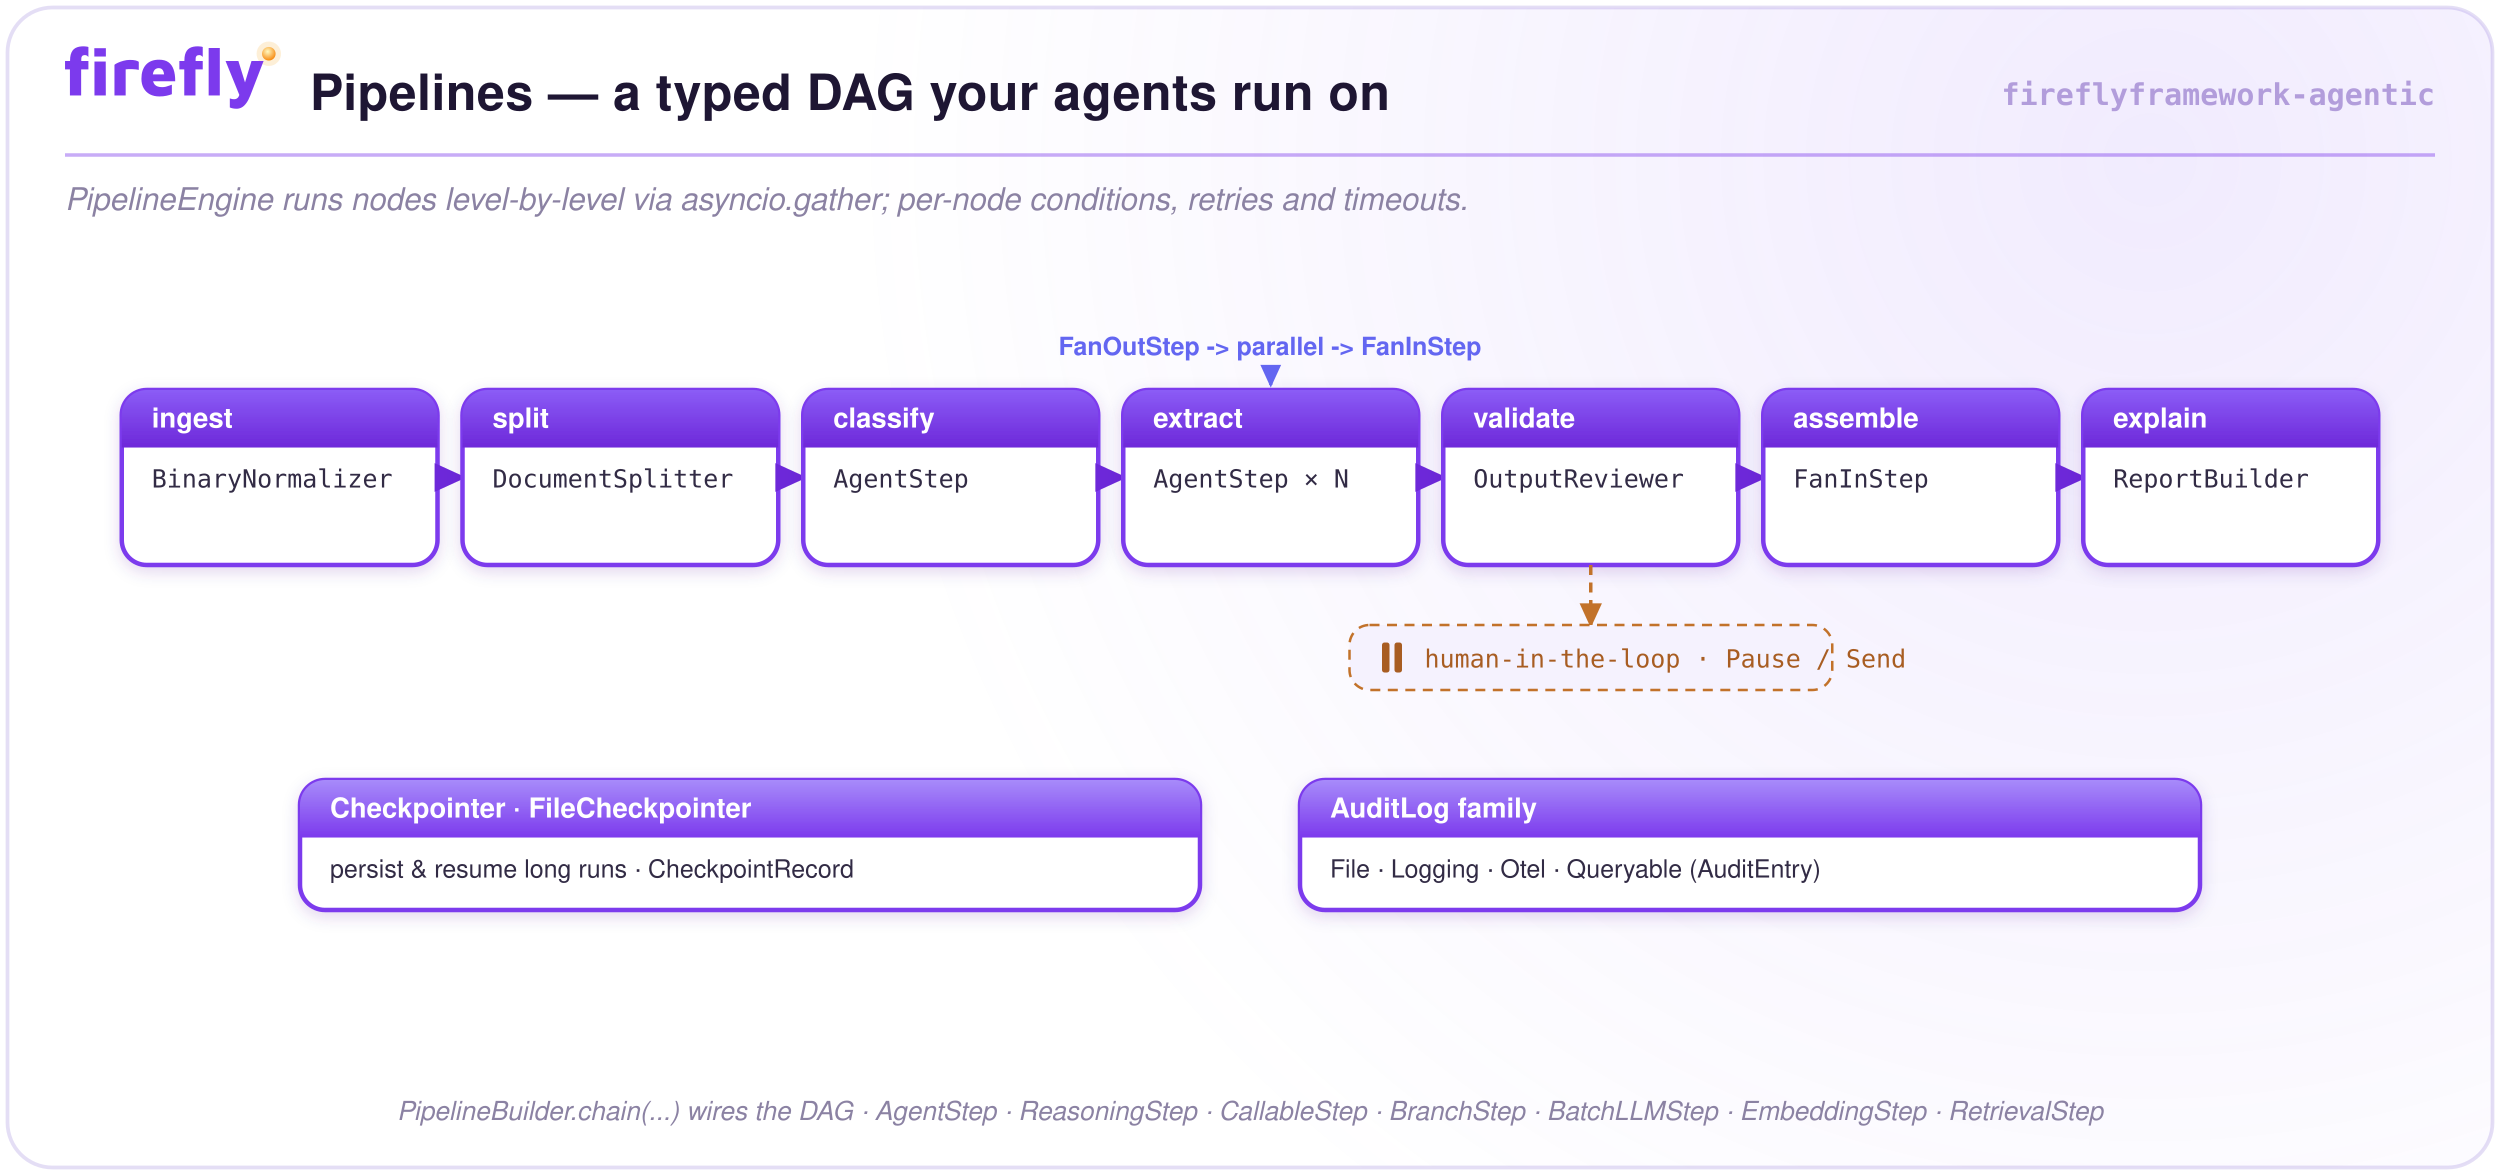
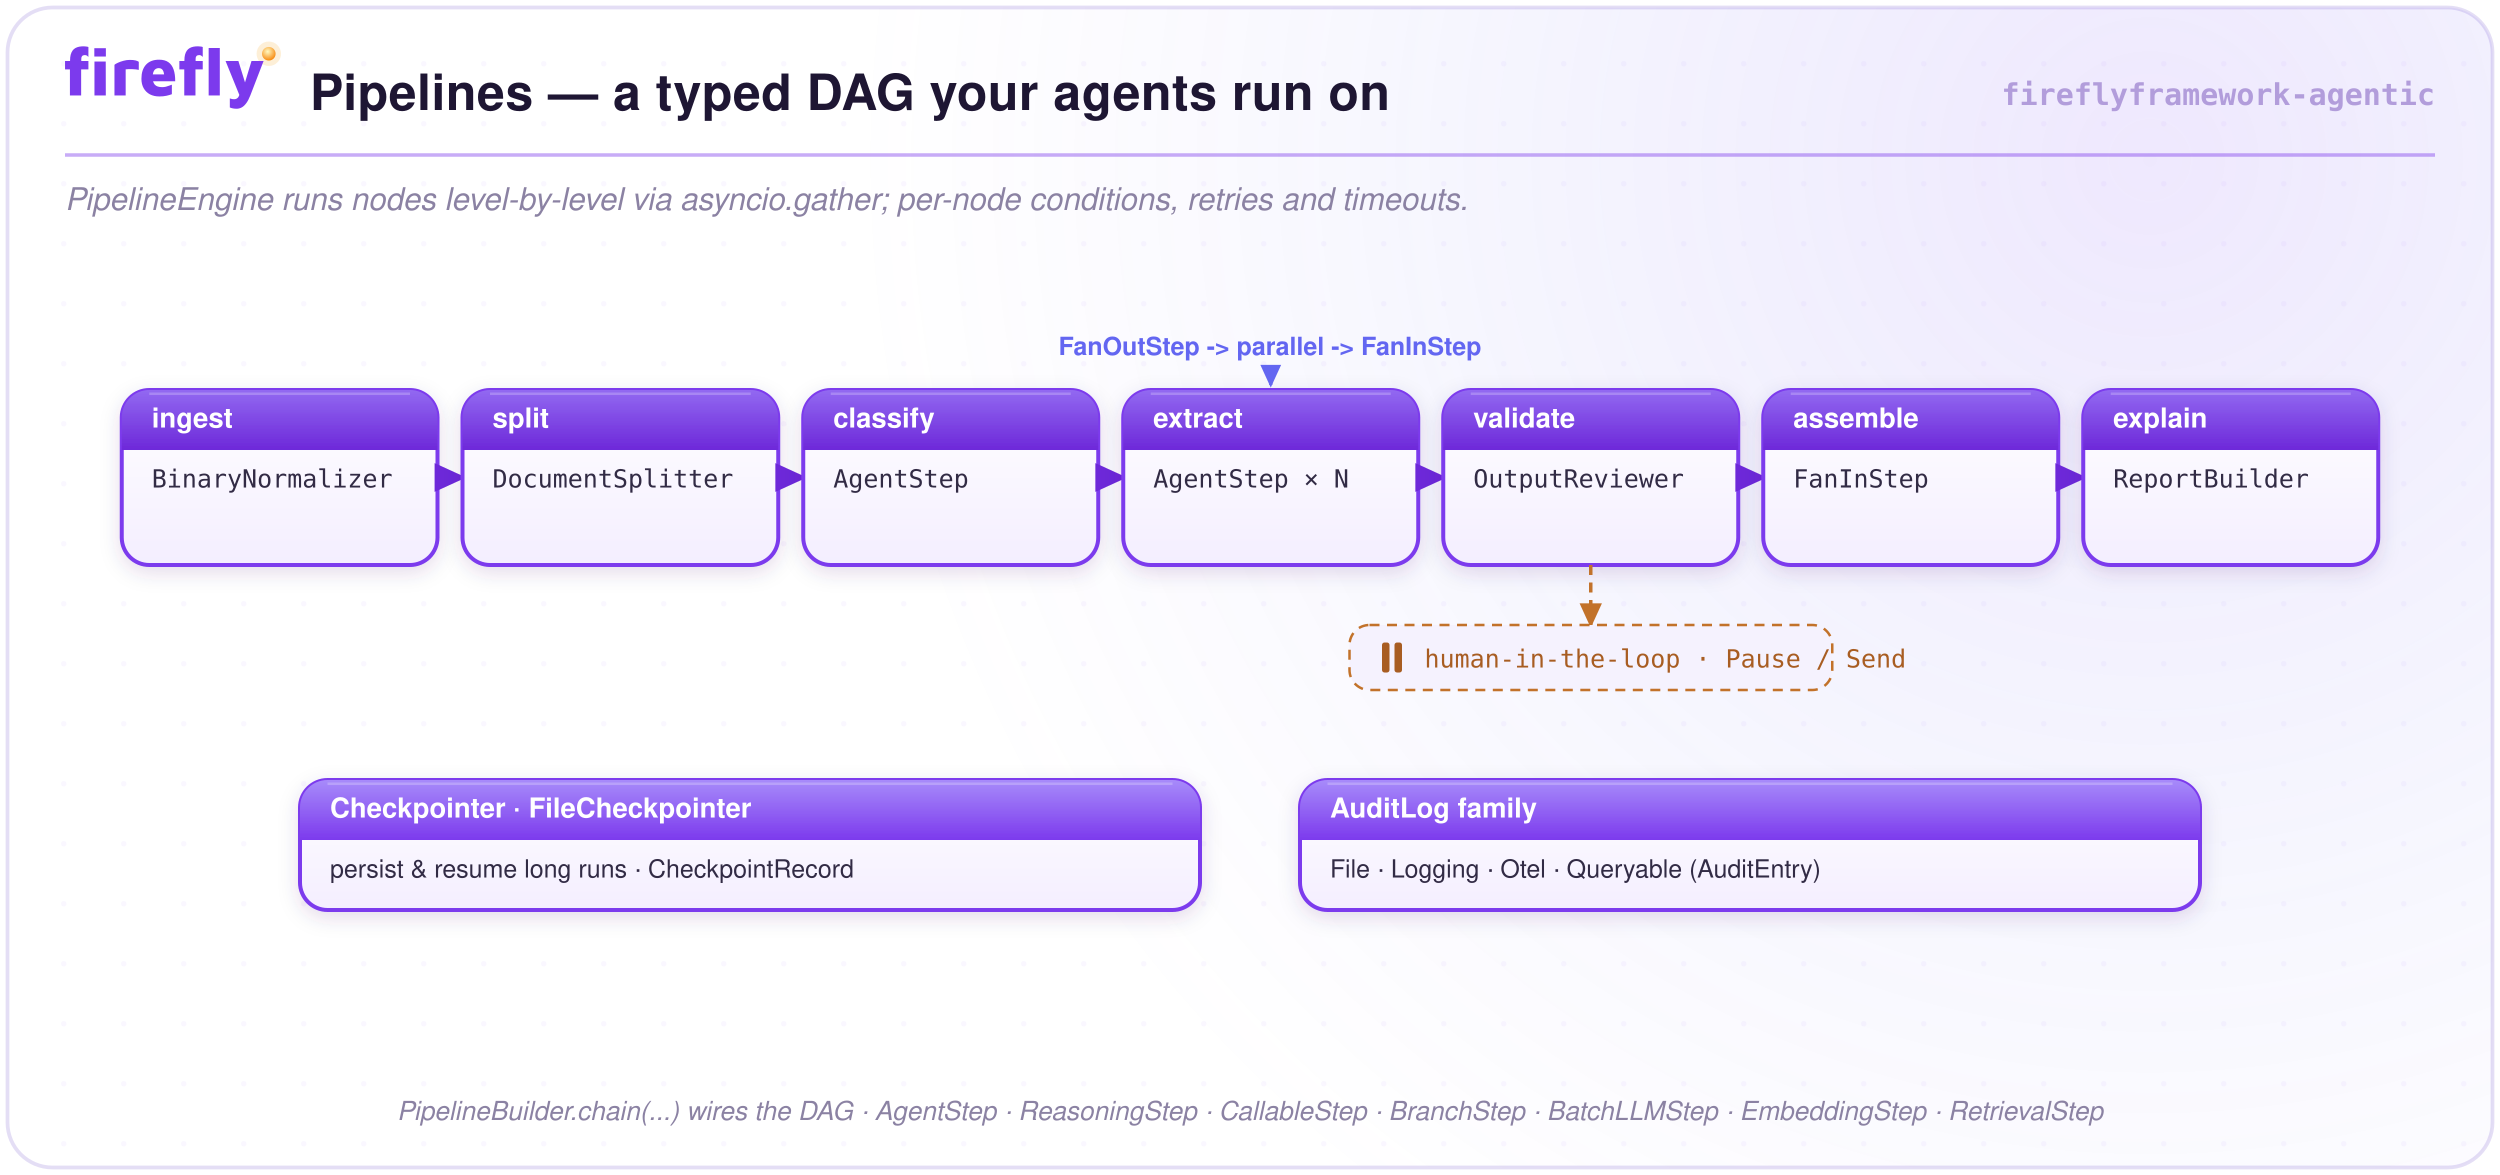
<svg xmlns="http://www.w3.org/2000/svg" width="1000" height="470" viewBox="0 0 1000 470" role="img" aria-label="Firefly Agentic pipeline: a seven-phase IDP DAG with fan-out/fan-in, a human-in-the-loop pause, checkpointing and an audit log." font-family="-apple-system,'Segoe UI',Helvetica,Arial,sans-serif">
  <defs>
    <linearGradient id="hdr" x1="0" y1="0" x2="0" y2="1">
-       <stop offset="0" stop-color="#8b5cf6" />
+       <stop offset="0" stop-color="#9269f1" />
      <stop offset="1" stop-color="#6d28d9" />
    </linearGradient>
    <linearGradient id="door" x1="0" y1="0" x2="0" y2="1">
      <stop offset="0" stop-color="#a78bfa" />
      <stop offset="1" stop-color="#7c3aed" />
    </linearGradient>
    <linearGradient id="bed" x1="0" y1="0" x2="0" y2="1">
-       <stop offset="0" stop-color="#241a3a" />
-       <stop offset="1" stop-color="#150f26" />
+       <stop offset="0" stop-color="#271c41" />
+       <stop offset="1" stop-color="#140e25" />
+     </linearGradient>
+     <linearGradient id="card" x1="0" y1="0" x2="0" y2="1">
+       <stop offset="0" stop-color="#ffffff" />
+       <stop offset="1" stop-color="#f4eeff" />
    </linearGradient>
    <radialGradient id="amb" cx="860" cy="64" r="520" gradientUnits="userSpaceOnUse">
-       <stop offset="0" stop-color="#8b5cf6" stop-opacity="0.12" />
+       <stop offset="0" stop-color="#8b5cf6" stop-opacity="0.14" />
+       <stop offset="0.6" stop-color="#6366f1" stop-opacity="0.05" />
      <stop offset="1" stop-color="#8b5cf6" stop-opacity="0" />
    </radialGradient>
-     <filter id="sh" x="-25%" y="-25%" width="150%" height="170%">
-       <feDropShadow dx="0" dy="2" stdDeviation="3.2" flood-color="#4c1d95" flood-opacity="0.16" />
+     <pattern id="grid" width="24" height="24" patternUnits="userSpaceOnUse">
+       <circle cx="1.5" cy="1.5" r="1.1" fill="#8b5cf6" opacity="0.05" />
+     </pattern>
+     <filter id="sh" x="-25%" y="-25%" width="150%" height="180%">
+       <feDropShadow dx="0" dy="2.5" stdDeviation="4" flood-color="#3b1d6e" flood-opacity="0.14" />
    </filter>
    <marker id="arr" markerWidth="9" markerHeight="9" refX="6.2" refY="3.2" orient="auto">
      <path d="M0 0L7 3.2L0 6.4Z" fill="#6d28d9" />
    </marker>
    <marker id="arrb" markerWidth="9" markerHeight="9" refX="6.2" refY="3.2" orient="auto">
      <path d="M0 0L7 3.2L0 6.4Z" fill="#6366f1" />
    </marker>
    <marker id="arra" markerWidth="9" markerHeight="9" refX="6.2" refY="3.2" orient="auto">
      <path d="M0 0L7 3.2L0 6.4Z" fill="#c2722a" />
    </marker>
    <g id="fly">
      <circle r="8.5" fill="#a78bfa" opacity="0.10" />
      <circle r="4.6" fill="#c4b5fd" opacity="0.22" />
      <circle r="2.4" fill="#ddd6fe" opacity="0.75" />
      <circle r="1.2" fill="#f5f3ff" />
    </g>
    <g id="ffly">
      <circle r="8.5" fill="#f6a821" opacity="0.10" />
      <circle r="4.6" fill="#ffc24a" opacity="0.22" />
      <circle r="2.4" fill="#ffd980" opacity="0.78" />
      <circle r="1.2" fill="#fff6e0" />
    </g>
    <radialGradient id="dot" cx="42%" cy="34%" r="72%">
      <stop offset="0" stop-color="#FFF9C1" />
      <stop offset="1" stop-color="#F68000" />
    </radialGradient>
  </defs>
  <rect width="1000" height="470" fill="#ffffff" />
  <rect x="3" y="3" width="994" height="464" rx="18" fill="#ffffff" stroke="#e4def5" stroke-width="1.5" />
+   <rect x="3" y="3" width="994" height="464" rx="18" fill="url(#grid)" />
  <rect x="3" y="3" width="994" height="464" rx="18" fill="url(#amb)" />
  <circle cx="107.52" cy="21.50" r="4.89" fill="#f6a821" opacity="0.18" />
  <g transform="translate(25.28,11.90) scale(0.1812)">
    <path d="M14.85 145V87.55H4.05V68.95H15.15V67.6C15.15 62.8 15.6 58.65 16.5 55.15C17.5 51.55 18.85 48.55 20.55 46.15C22.25 43.75 24.35 41.85 26.85 40.45C29.35 39.05 32.1 38.05 35.1 37.45C38.2 36.85 41.55 36.55 45.15 36.55C46.75 36.55 48.55 36.7 50.55 37C52.65 37.2 54.35 37.55 55.65 38.05V59.95C54.55 58.75 53.45 57.8 52.35 57.1C51.25 56.3 49.65 55.9 47.55 55.9C46.35 55.9 45.25 56.1 44.25 56.5C43.35 56.8 42.55 57.3 41.85 58C41.25 58.6 40.75 59.45 40.35 60.55C40.05 61.65 39.9 62.9 39.9 64.3V68.95H55.65V87.55H39.6V145H14.85ZM69 145V70.15H93.9L94.05 145H69ZM68.7 59.2V40.75H94.2V59.2H68.7ZM113.161 145V77.35C114.661 75.95 117.211 74.45 120.811 72.85C124.411 71.15 128.511 69.7 133.111 68.5C137.811 67.2 142.411 66.55 146.911 66.55C152.411 66.55 156.711 66.95 159.811 67.75C162.911 68.55 165.261 69.55 166.861 70.75V88.6C165.261 88.2 163.161 87.85 160.561 87.55C157.961 87.25 155.211 87.05 152.311 86.95C149.411 86.85 146.661 86.85 144.061 86.95C141.561 87.05 139.511 87.2 137.911 87.4V145H113.161ZM212.128 147.25C204.328 147.25 197.428 145.7 191.428 142.6C185.528 139.4 180.928 134.9 177.628 129.1C174.328 123.2 172.678 116.25 172.678 108.25C172.678 94.95 176.028 84.6 182.728 77.2C189.428 69.8 199.078 66.1 211.678 66.1C220.078 66.1 226.878 67.9 232.078 71.5C237.278 75.1 241.128 80.45 243.628 87.55C246.128 94.65 247.328 103.35 247.228 113.65H189.928L186.928 98.5H226.228L223.228 106.6C223.128 98.5 222.078 92.85 220.078 89.65C218.178 86.35 214.978 84.7 210.478 84.7C208.078 84.7 205.878 85.4 203.878 86.8C201.878 88.1 200.278 90.25 199.078 93.25C197.978 96.25 197.428 100.3 197.428 105.4C197.428 112.3 199.028 117.6 202.228 121.3C205.528 124.9 210.928 126.7 218.428 126.7C221.128 126.7 223.828 126.4 226.528 125.8C229.228 125.1 231.728 124.3 234.028 123.4C236.328 122.5 238.278 121.8 239.878 121.3V142.3C236.378 143.6 232.378 144.75 227.878 145.75C223.478 146.75 218.228 147.25 212.128 147.25ZM267.243 145V87.55H256.443V68.95H267.543V67.6C267.543 62.8 267.993 58.65 268.893 55.15C269.893 51.55 271.243 48.55 272.943 46.15C274.643 43.75 276.743 41.85 279.243 40.45C281.743 39.05 284.493 38.05 287.493 37.45C290.593 36.85 293.943 36.55 297.543 36.55C299.143 36.55 300.943 36.7 302.943 37C305.043 37.2 306.743 37.55 308.043 38.05V59.95C306.943 58.75 305.843 57.8 304.743 57.1C303.643 56.3 302.043 55.9 299.943 55.9C298.743 55.9 297.643 56.1 296.643 56.5C295.743 56.8 294.943 57.3 294.243 58C293.643 58.6 293.143 59.45 292.743 60.55C292.443 61.65 292.293 62.9 292.293 64.3V68.95H308.043V87.55H291.993V145H267.243ZM345.693 145H321.093V40.3H345.693V145ZM382.828 174.4C380.128 174.4 377.428 174.15 374.728 173.65C372.128 173.15 369.828 172.45 367.828 171.55V151.6C369.728 152.2 371.378 152.65 372.778 152.95C374.278 153.25 375.778 153.4 377.278 153.4C379.578 153.4 381.628 152.85 383.428 151.75C385.228 150.75 386.728 148.95 387.928 146.35C389.128 143.75 389.978 140 390.478 135.1L391.078 149.5L358.378 68.95H386.728L402.478 119.95H400.228L415.678 68.95H442.378L413.128 144.85C410.328 152.05 407.328 157.8 404.128 162.1C400.928 166.5 397.528 169.65 393.928 171.55C390.328 173.45 386.628 174.4 382.828 174.4Z" fill="#7c3aed" />
  </g>
  <circle cx="107.52" cy="21.50" r="2.72" fill="url(#dot)" />
  <text x="124" y="44" font-size="20" font-weight="800" fill="#1e1633" font-family="-apple-system,'Segoe UI',Helvetica,Arial,sans-serif" letter-spacing="0.2">Pipelines — a typed DAG your agents run on</text>
  <text x="974" y="42" text-anchor="end" font-size="12" font-weight="600" fill="#b29ddb" font-family="ui-monospace,'SF Mono',Menlo,Consolas,monospace">fireflyframework-agentic</text>
  <line x1="26" y1="62" x2="974" y2="62" stroke="#7c3aed" stroke-width="1.4" opacity="0.42" />
  <text x="26" y="84" font-size="12.5" font-style="italic" fill="#8b82a3" font-family="-apple-system,'Segoe UI',Helvetica,Arial,sans-serif">PipelineEngine runs nodes level-by-level via asyncio.gather; per-node conditions, retries and timeouts.</text>
  <g filter="url(#sh)">
-     <rect x="48.7" y="156.0" width="126.3" height="70" rx="10" fill="#ffffff" stroke="#7c3aed" stroke-width="1.8" />
-     <path d="M48.7 166a10 10 0 0 1 10 -10h106.3a10 10 0 0 1 10 10v13H48.7Z" fill="url(#hdr)" />
+     <rect x="48.7" y="156.0" width="126.3" height="70" rx="11" fill="url(#card)" stroke="#7c3aed" stroke-width="1.6" />
+     <path d="M48.7 167a11 11 0 0 1 11 -11h104.3a11 11 0 0 1 11 11v13H48.7Z" fill="url(#hdr)" />
+     <path d="M59.7 157.5h104.3" stroke="#ffffff" stroke-opacity="0.22" stroke-width="1" />
  </g>
  <text x="60.7" y="171" font-size="11" font-weight="700" fill="#fff" font-family="-apple-system,'Segoe UI',Helvetica,Arial,sans-serif">ingest</text>
  <text x="60.7" y="195" font-size="10" fill="#322b45" font-family="ui-monospace,'SF Mono',Menlo,Consolas,monospace">BinaryNormalizer</text>
  <line x1="175.0" y1="191.0" x2="185.0" y2="191.0" stroke="#6d28d9" stroke-width="1.8" marker-end="url(#arr)" />
  <g filter="url(#sh)">
-     <rect x="185.0" y="156.0" width="126.3" height="70" rx="10" fill="#ffffff" stroke="#7c3aed" stroke-width="1.8" />
-     <path d="M185.0 166a10 10 0 0 1 10 -10h106.3a10 10 0 0 1 10 10v13H185.0Z" fill="url(#hdr)" />
+     <rect x="185.0" y="156.0" width="126.3" height="70" rx="11" fill="url(#card)" stroke="#7c3aed" stroke-width="1.6" />
+     <path d="M185.0 167a11 11 0 0 1 11 -11h104.3a11 11 0 0 1 11 11v13H185.0Z" fill="url(#hdr)" />
+     <path d="M196.0 157.5h104.3" stroke="#ffffff" stroke-opacity="0.22" stroke-width="1" />
  </g>
  <text x="197.0" y="171" font-size="11" font-weight="700" fill="#fff" font-family="-apple-system,'Segoe UI',Helvetica,Arial,sans-serif">split</text>
  <text x="197.0" y="195" font-size="10" fill="#322b45" font-family="ui-monospace,'SF Mono',Menlo,Consolas,monospace">DocumentSplitter</text>
  <line x1="311.3" y1="191.0" x2="321.3" y2="191.0" stroke="#6d28d9" stroke-width="1.8" marker-end="url(#arr)" />
  <g filter="url(#sh)">
-     <rect x="321.3" y="156.0" width="118.0" height="70" rx="10" fill="#ffffff" stroke="#7c3aed" stroke-width="1.8" />
-     <path d="M321.3 166a10 10 0 0 1 10 -10h98.0a10 10 0 0 1 10 10v13H321.3Z" fill="url(#hdr)" />
+     <rect x="321.3" y="156.0" width="118.0" height="70" rx="11" fill="url(#card)" stroke="#7c3aed" stroke-width="1.6" />
+     <path d="M321.3 167a11 11 0 0 1 11 -11h96.0a11 11 0 0 1 11 11v13H321.3Z" fill="url(#hdr)" />
+     <path d="M332.3 157.5h96.0" stroke="#ffffff" stroke-opacity="0.22" stroke-width="1" />
  </g>
  <text x="333.3" y="171" font-size="11" font-weight="700" fill="#fff" font-family="-apple-system,'Segoe UI',Helvetica,Arial,sans-serif">classify</text>
  <text x="333.3" y="195" font-size="10" fill="#322b45" font-family="ui-monospace,'SF Mono',Menlo,Consolas,monospace">AgentStep</text>
  <line x1="439.3" y1="191.0" x2="449.3" y2="191.0" stroke="#6d28d9" stroke-width="1.8" marker-end="url(#arr)" />
  <g filter="url(#sh)">
-     <rect x="449.3" y="156.0" width="118.0" height="70" rx="10" fill="#ffffff" stroke="#7c3aed" stroke-width="1.8" />
-     <path d="M449.3 166a10 10 0 0 1 10 -10h98.0a10 10 0 0 1 10 10v13H449.3Z" fill="url(#hdr)" />
+     <rect x="449.3" y="156.0" width="118.0" height="70" rx="11" fill="url(#card)" stroke="#7c3aed" stroke-width="1.6" />
+     <path d="M449.3 167a11 11 0 0 1 11 -11h96.0a11 11 0 0 1 11 11v13H449.3Z" fill="url(#hdr)" />
+     <path d="M460.3 157.5h96.0" stroke="#ffffff" stroke-opacity="0.22" stroke-width="1" />
  </g>
  <text x="461.3" y="171" font-size="11" font-weight="700" fill="#fff" font-family="-apple-system,'Segoe UI',Helvetica,Arial,sans-serif">extract</text>
  <text x="461.3" y="195" font-size="10" fill="#322b45" font-family="ui-monospace,'SF Mono',Menlo,Consolas,monospace">AgentStep × N</text>
  <line x1="567.3" y1="191.0" x2="577.3" y2="191.0" stroke="#6d28d9" stroke-width="1.8" marker-end="url(#arr)" />
  <g filter="url(#sh)">
-     <rect x="577.3" y="156.0" width="118.0" height="70" rx="10" fill="#ffffff" stroke="#7c3aed" stroke-width="1.8" />
-     <path d="M577.3 166a10 10 0 0 1 10 -10h98.0a10 10 0 0 1 10 10v13H577.3Z" fill="url(#hdr)" />
+     <rect x="577.3" y="156.0" width="118.0" height="70" rx="11" fill="url(#card)" stroke="#7c3aed" stroke-width="1.6" />
+     <path d="M577.3 167a11 11 0 0 1 11 -11h96.0a11 11 0 0 1 11 11v13H577.3Z" fill="url(#hdr)" />
+     <path d="M588.3 157.5h96.0" stroke="#ffffff" stroke-opacity="0.22" stroke-width="1" />
  </g>
  <text x="589.3" y="171" font-size="11" font-weight="700" fill="#fff" font-family="-apple-system,'Segoe UI',Helvetica,Arial,sans-serif">validate</text>
  <text x="589.3" y="195" font-size="10" fill="#322b45" font-family="ui-monospace,'SF Mono',Menlo,Consolas,monospace">OutputReviewer</text>
  <line x1="695.3" y1="191.0" x2="705.3" y2="191.0" stroke="#6d28d9" stroke-width="1.8" marker-end="url(#arr)" />
  <g filter="url(#sh)">
-     <rect x="705.3" y="156.0" width="118.0" height="70" rx="10" fill="#ffffff" stroke="#7c3aed" stroke-width="1.8" />
-     <path d="M705.3 166a10 10 0 0 1 10 -10h98.0a10 10 0 0 1 10 10v13H705.3Z" fill="url(#hdr)" />
+     <rect x="705.3" y="156.0" width="118.0" height="70" rx="11" fill="url(#card)" stroke="#7c3aed" stroke-width="1.6" />
+     <path d="M705.3 167a11 11 0 0 1 11 -11h96.0a11 11 0 0 1 11 11v13H705.3Z" fill="url(#hdr)" />
+     <path d="M716.3 157.5h96.0" stroke="#ffffff" stroke-opacity="0.22" stroke-width="1" />
  </g>
  <text x="717.3" y="171" font-size="11" font-weight="700" fill="#fff" font-family="-apple-system,'Segoe UI',Helvetica,Arial,sans-serif">assemble</text>
  <text x="717.3" y="195" font-size="10" fill="#322b45" font-family="ui-monospace,'SF Mono',Menlo,Consolas,monospace">FanInStep</text>
  <line x1="823.3" y1="191.0" x2="833.3" y2="191.0" stroke="#6d28d9" stroke-width="1.8" marker-end="url(#arr)" />
  <g filter="url(#sh)">
-     <rect x="833.3" y="156.0" width="118.0" height="70" rx="10" fill="#ffffff" stroke="#7c3aed" stroke-width="1.8" />
-     <path d="M833.3 166a10 10 0 0 1 10 -10h98.0a10 10 0 0 1 10 10v13H833.3Z" fill="url(#hdr)" />
+     <rect x="833.3" y="156.0" width="118.0" height="70" rx="11" fill="url(#card)" stroke="#7c3aed" stroke-width="1.6" />
+     <path d="M833.3 167a11 11 0 0 1 11 -11h96.0a11 11 0 0 1 11 11v13H833.3Z" fill="url(#hdr)" />
+     <path d="M844.3 157.5h96.0" stroke="#ffffff" stroke-opacity="0.22" stroke-width="1" />
  </g>
  <text x="845.3" y="171" font-size="11" font-weight="700" fill="#fff" font-family="-apple-system,'Segoe UI',Helvetica,Arial,sans-serif">explain</text>
  <text x="845.3" y="195" font-size="10" fill="#322b45" font-family="ui-monospace,'SF Mono',Menlo,Consolas,monospace">ReportBuilder</text>
  <text x="508" y="142" text-anchor="middle" font-size="10" fill="#6366f1" font-weight="600">FanOutStep  -&gt;  parallel  -&gt;  FanInStep</text>
  <line x1="508.3" y1="148.0" x2="508.3" y2="154.0" stroke="#6366f1" stroke-width="1.3" marker-end="url(#arrb)" />
  <line x1="636.3" y1="226.0" x2="636.3" y2="250.0" stroke="#c2722a" stroke-width="1.4" stroke-dasharray="4 3" marker-end="url(#arra)" />
  <rect x="539.8" y="250" width="193.1" height="26" rx="8" fill="#f5f2fe" stroke="#c2722a" stroke-dasharray="4 3" />
  <rect x="552.8" y="257" width="3" height="12" rx="1" fill="#a85d22" />
  <rect x="557.8" y="257" width="3" height="12" rx="1" fill="#a85d22" />
  <text x="569.8" y="267" font-size="10" fill="#a85d22" font-family="ui-monospace,'SF Mono',Menlo,Consolas,monospace">human-in-the-loop · Pause / Send</text>
  <g filter="url(#sh)">
-     <rect x="120.0" y="312.0" width="360.0" height="52" rx="10" fill="#ffffff" stroke="#7c3aed" stroke-width="1.8" />
-     <path d="M120.0 322a10 10 0 0 1 10 -10h340.0a10 10 0 0 1 10 10v13H120.0Z" fill="url(#door)" />
+     <rect x="120.0" y="312.0" width="360.0" height="52" rx="11" fill="url(#card)" stroke="#7c3aed" stroke-width="1.6" />
+     <path d="M120.0 323a11 11 0 0 1 11 -11h338.0a11 11 0 0 1 11 11v13H120.0Z" fill="url(#door)" />
+     <path d="M131.0 313.5h338.0" stroke="#ffffff" stroke-opacity="0.22" stroke-width="1" />
  </g>
  <text x="132.0" y="327" font-size="11" font-weight="700" fill="#fff" font-family="-apple-system,'Segoe UI',Helvetica,Arial,sans-serif">Checkpointer · FileCheckpointer</text>
  <text x="132.0" y="351" font-size="10" fill="#322b45" font-family="-apple-system,'Segoe UI',Helvetica,Arial,sans-serif">persist &amp; resume long runs · CheckpointRecord</text>
  <g filter="url(#sh)">
-     <rect x="520.0" y="312.0" width="360.0" height="52" rx="10" fill="#ffffff" stroke="#7c3aed" stroke-width="1.8" />
-     <path d="M520.0 322a10 10 0 0 1 10 -10h340.0a10 10 0 0 1 10 10v13H520.0Z" fill="url(#door)" />
+     <rect x="520.0" y="312.0" width="360.0" height="52" rx="11" fill="url(#card)" stroke="#7c3aed" stroke-width="1.6" />
+     <path d="M520.0 323a11 11 0 0 1 11 -11h338.0a11 11 0 0 1 11 11v13H520.0Z" fill="url(#door)" />
+     <path d="M531.0 313.5h338.0" stroke="#ffffff" stroke-opacity="0.22" stroke-width="1" />
  </g>
  <text x="532.0" y="327" font-size="11" font-weight="700" fill="#fff" font-family="-apple-system,'Segoe UI',Helvetica,Arial,sans-serif">AuditLog family</text>
  <text x="532.0" y="351" font-size="10" fill="#322b45" font-family="-apple-system,'Segoe UI',Helvetica,Arial,sans-serif">File · Logging · Otel · Queryable (AuditEntry)</text>
  <text x="500" y="448" text-anchor="middle" font-size="10.5" font-style="italic" fill="#8b82a3">PipelineBuilder.chain(...) wires the DAG · AgentStep · ReasoningStep · CallableStep · BranchStep · BatchLLMStep · EmbeddingStep · RetrievalStep</text>
</svg>
